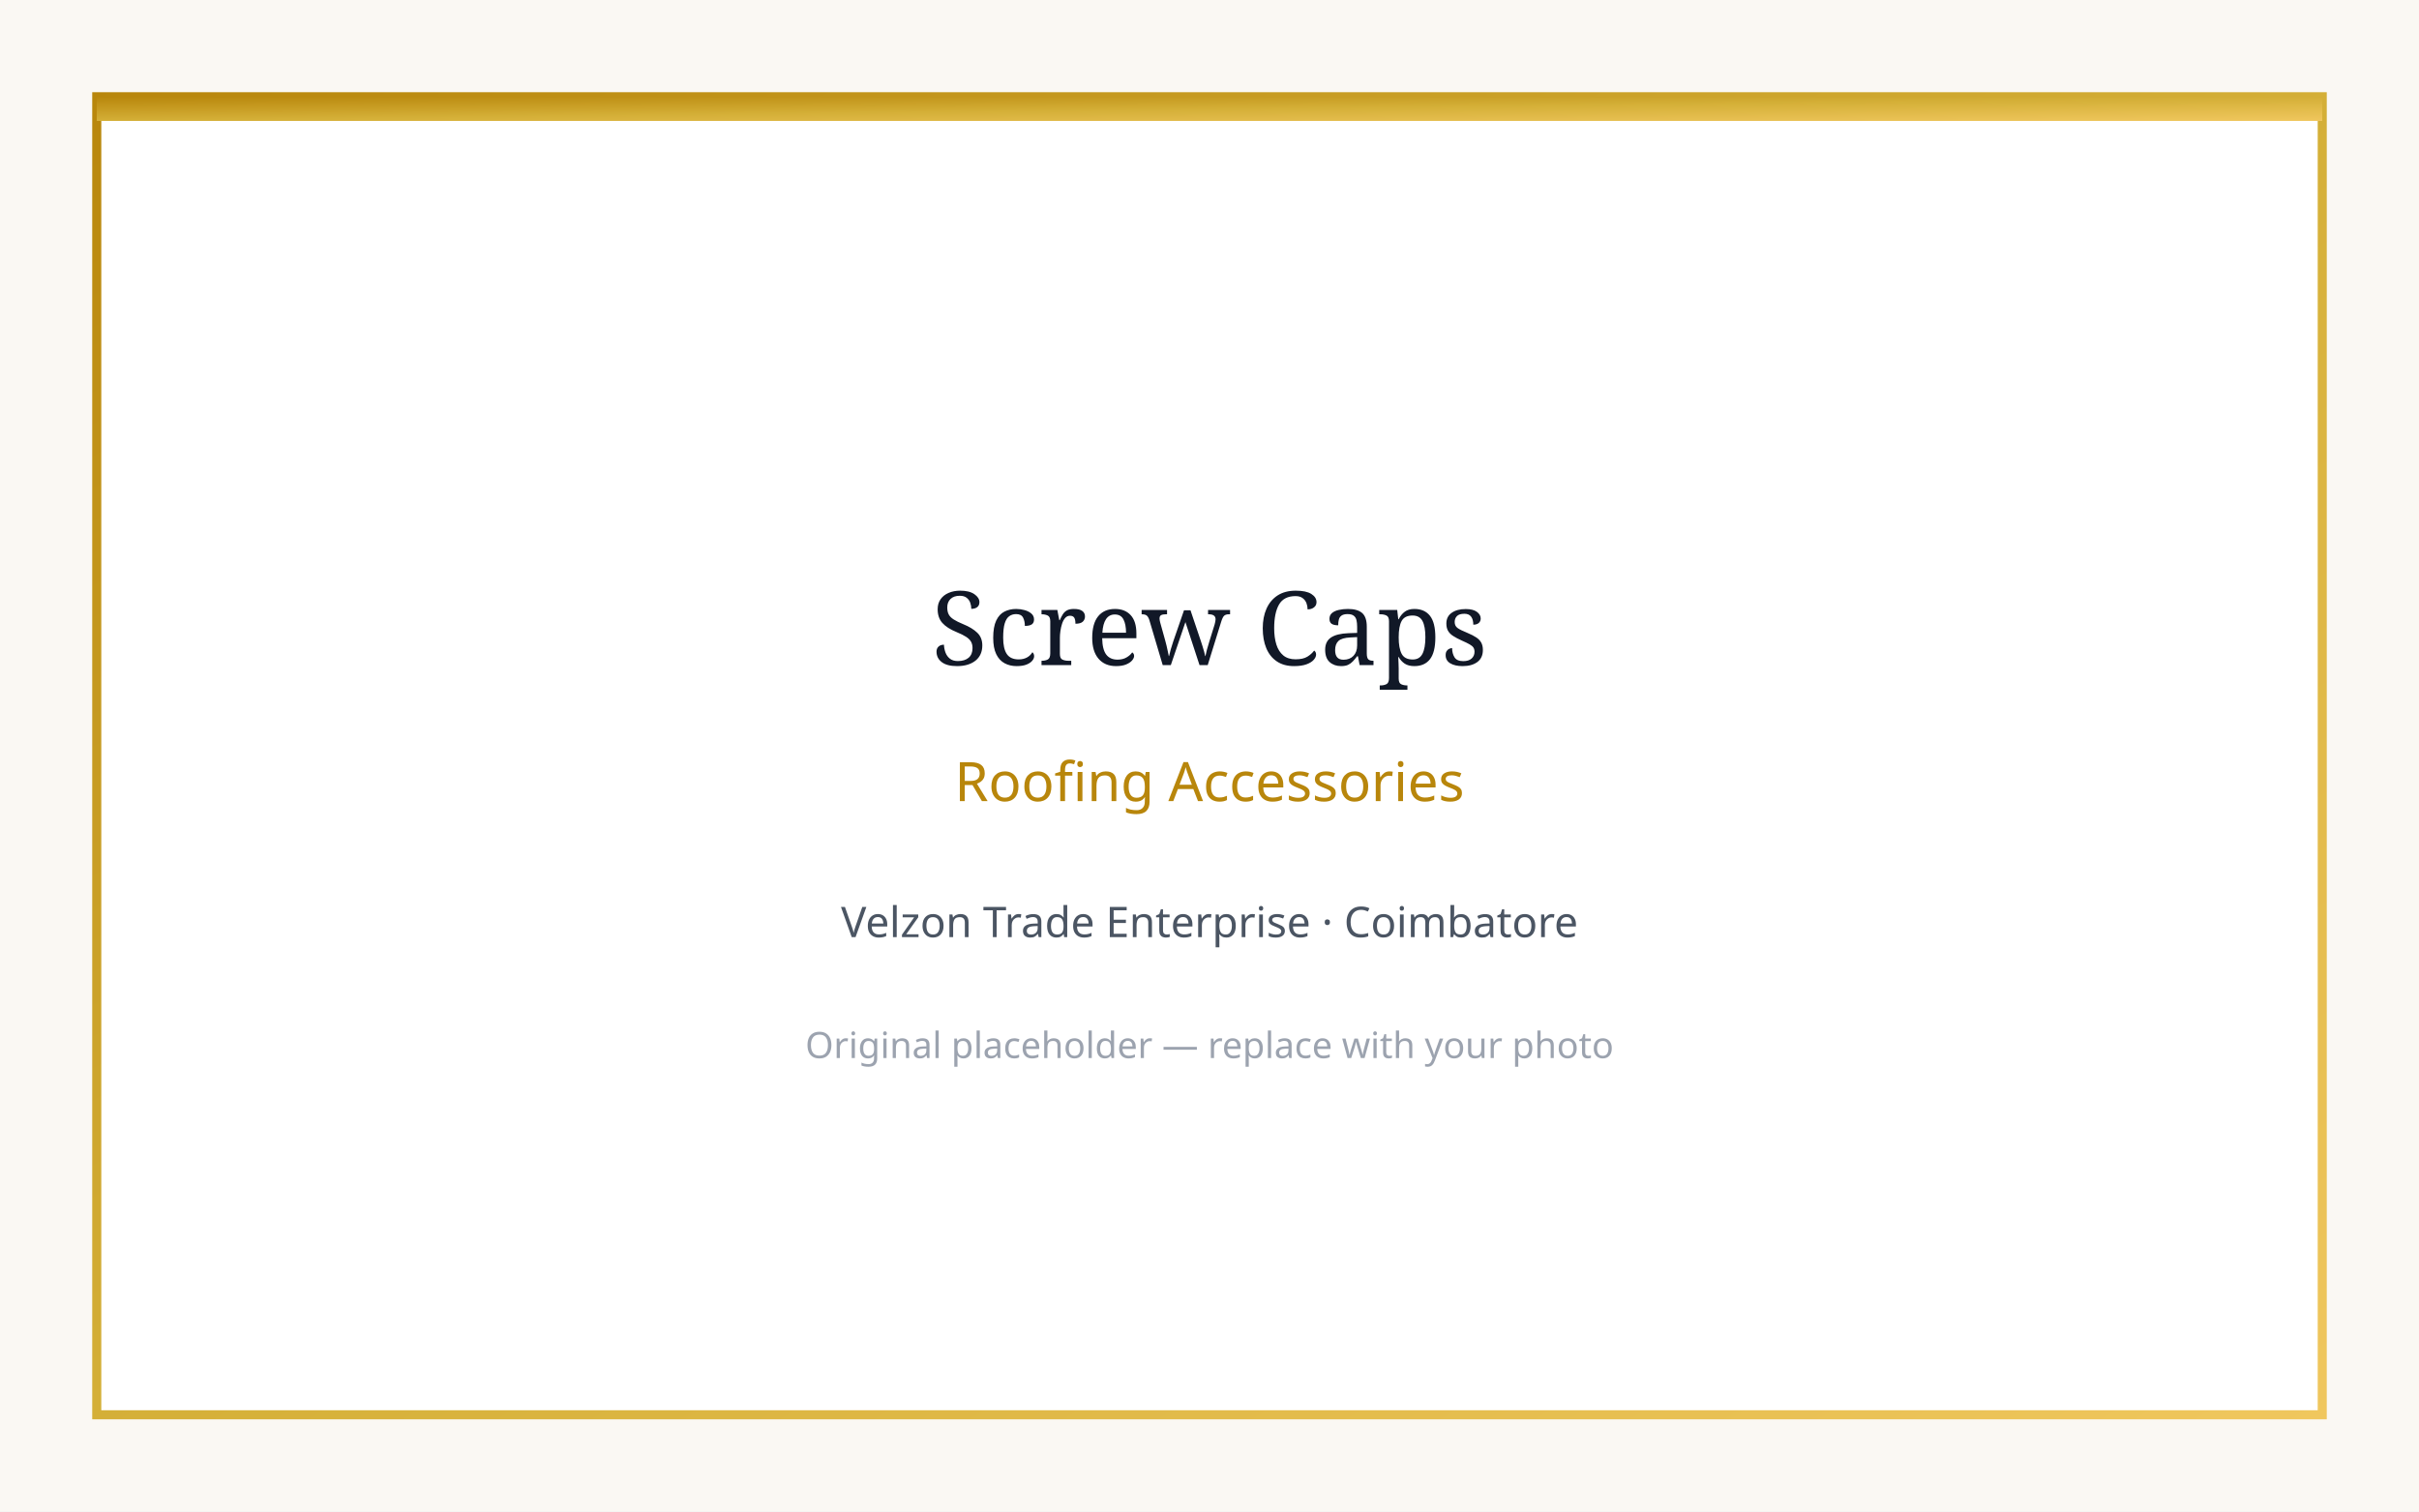
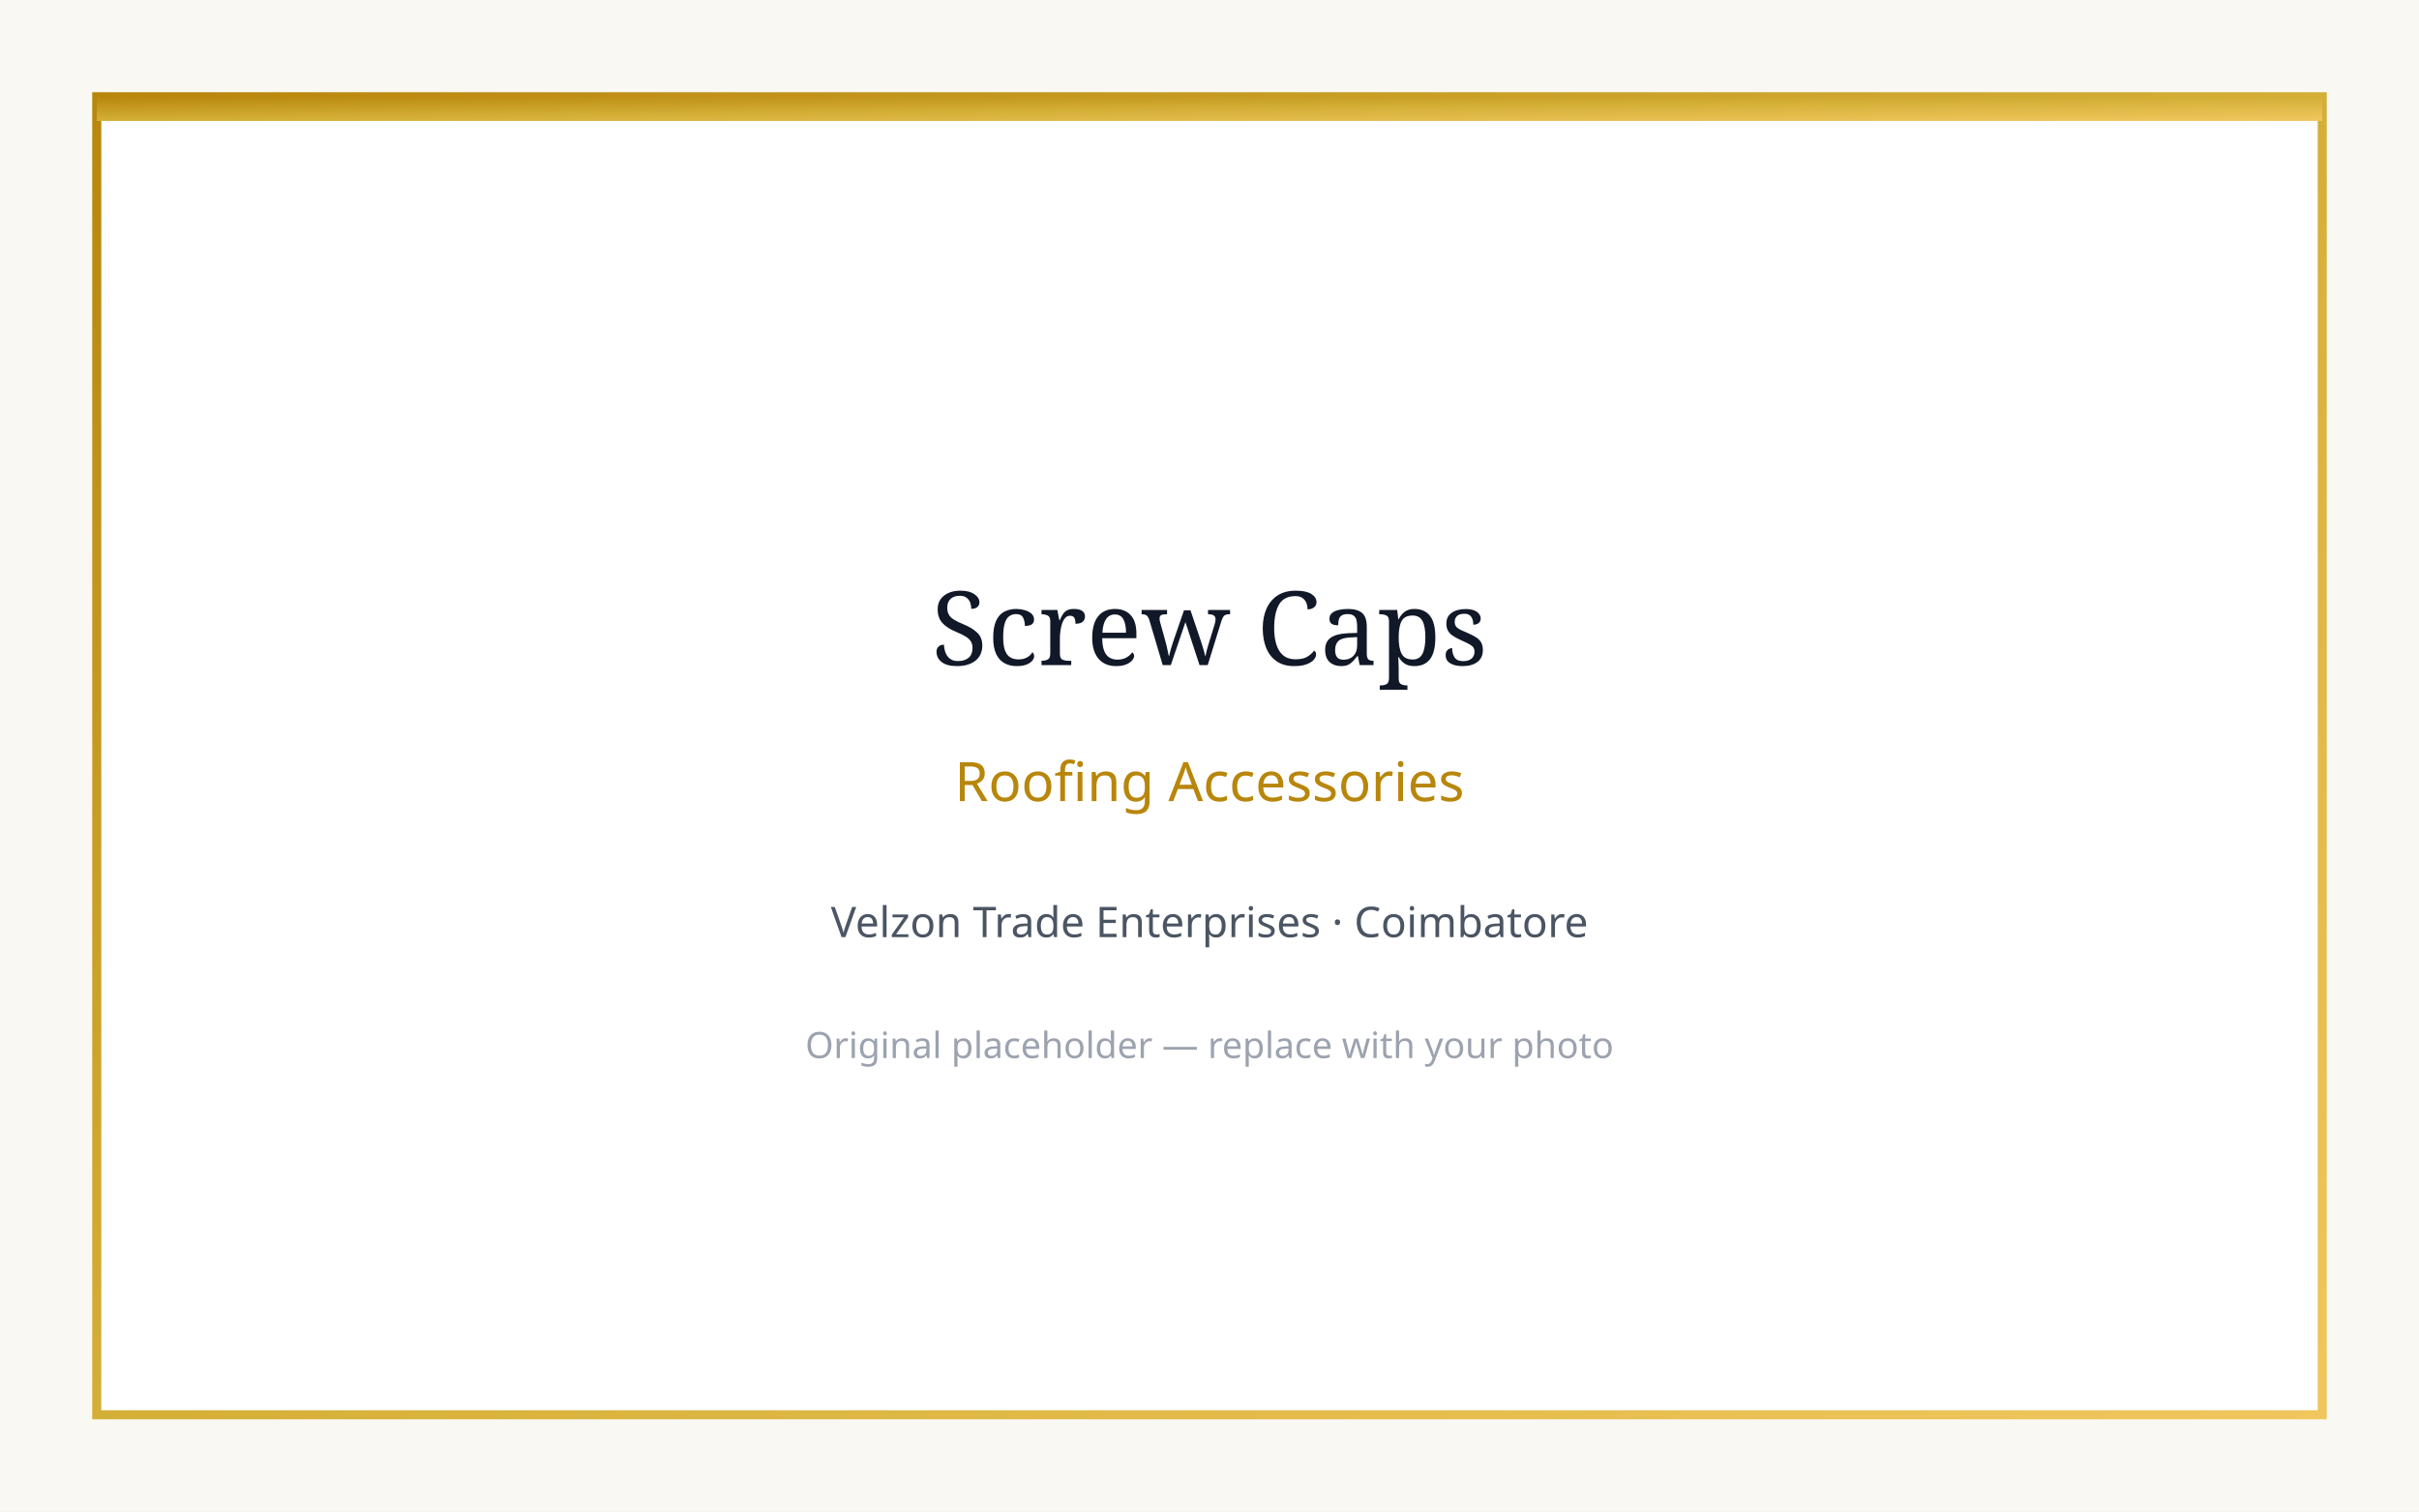
- <svg xmlns="http://www.w3.org/2000/svg" width="800" height="500" viewBox="0 0 800 500" role="img" aria-label="Screw Caps — Velzon Trade Enterprise">
+ <svg xmlns="http://www.w3.org/2000/svg" width="800" height="500" viewBox="0 0 800 500" role="img" aria-label="Screw Caps — Velzon Trade Enterprises">
  <defs>
    <linearGradient id="g" x1="0" y1="0" x2="1" y2="1">
      <stop offset="0%" stop-color="#B8860B" />
      <stop offset="50%" stop-color="#D4AF37" />
      <stop offset="100%" stop-color="#F0C75E" />
    </linearGradient>
  </defs>
  <rect width="800" height="500" fill="#FAF8F3" />
  <rect x="32" y="32" width="736" height="436" fill="#FFFFFF" stroke="url(#g)" stroke-width="3" />
  <rect x="32" y="32" width="736" height="8" fill="url(#g)" />
  <text x="400" y="220" text-anchor="middle" font-family="Georgia, serif" font-size="34" fill="#111827">Screw Caps</text>
  <text x="400" y="265" text-anchor="middle" font-family="sans-serif" font-size="18" fill="#B8860B">Roofing Accessories</text>
-   <text x="400" y="310" text-anchor="middle" font-family="sans-serif" font-size="14" fill="#4B5563">Velzon Trade Enterprise · Coimbatore</text>
+   <text x="400" y="310" text-anchor="middle" font-family="sans-serif" font-size="14" fill="#4B5563">Velzon Trade Enterprises · Coimbatore</text>
  <text x="400" y="350" text-anchor="middle" font-family="sans-serif" font-size="12" fill="#9CA3AF">Original placeholder — replace with your photo</text>
</svg>
